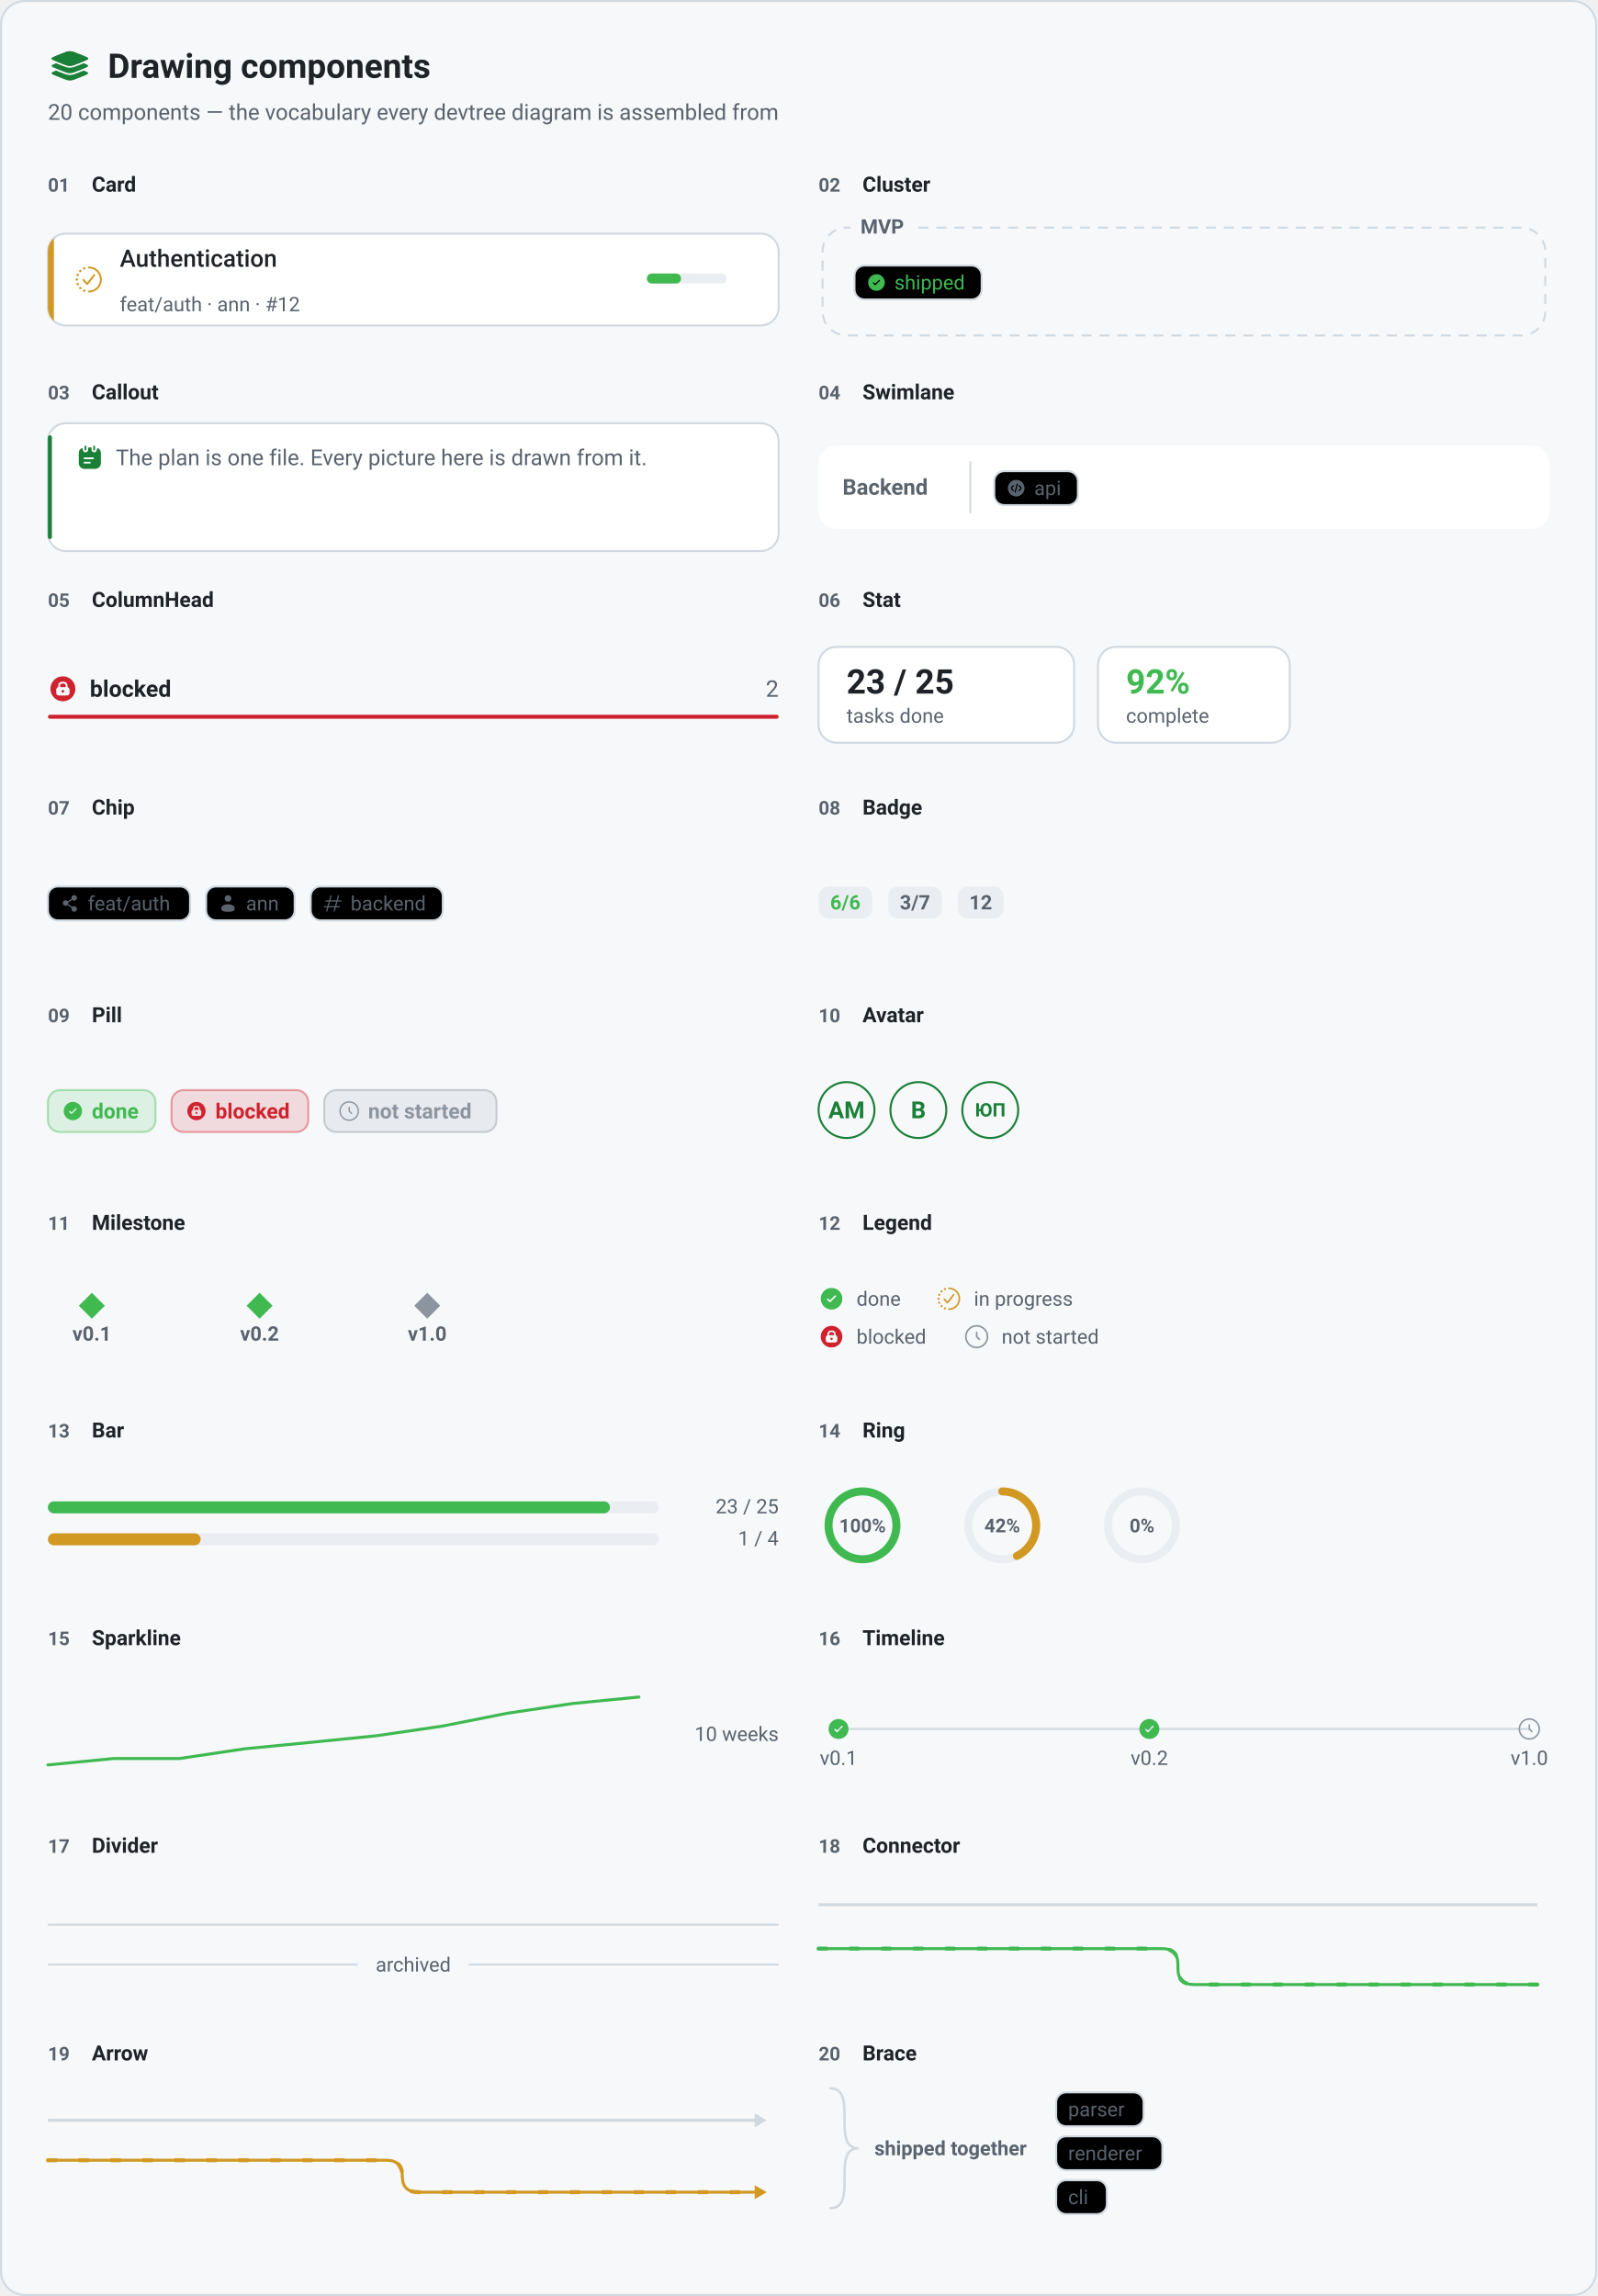
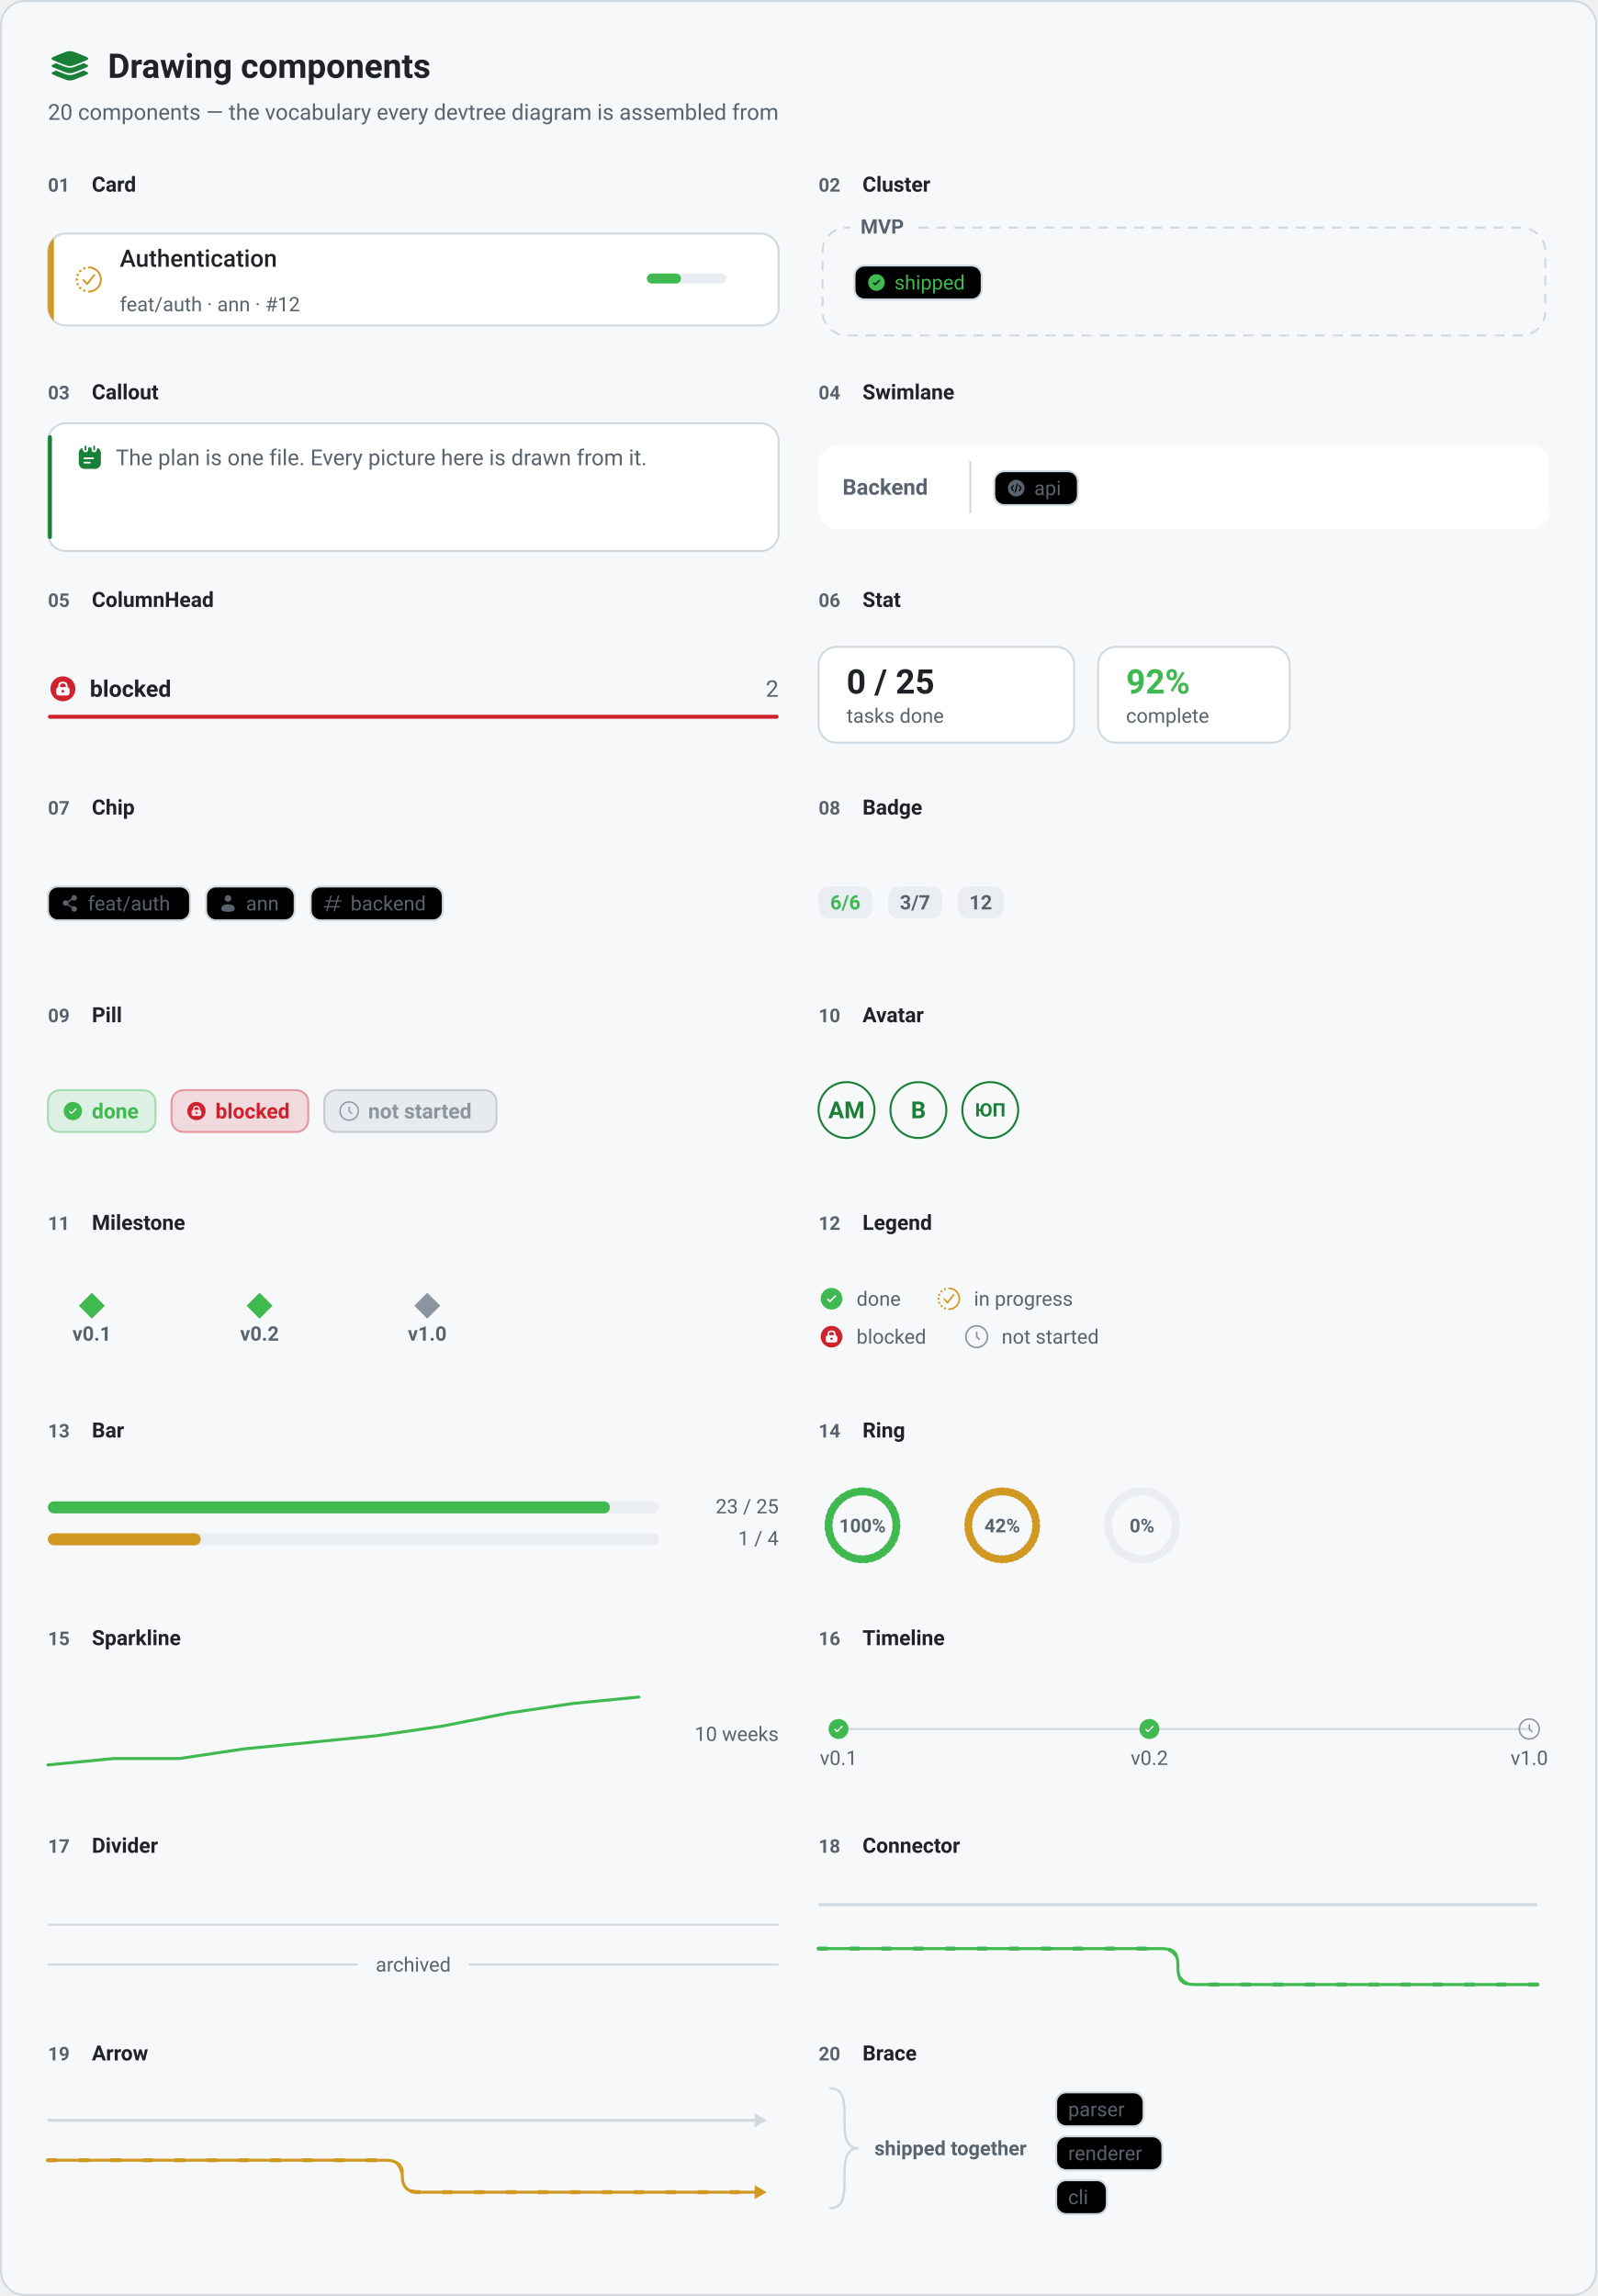
<svg xmlns="http://www.w3.org/2000/svg" width="800" height="1150" viewBox="0 0 800 1150" font-family="system-ui,-apple-system,'Segoe UI',Roboto,'Helvetica Neue',Arial,sans-serif" role="img" aria-label="devtree drawing components">
  <style>
@keyframes dt-flow { to { stroke-dashoffset: -16 } }
@keyframes dt-grow { from { transform: scaleX(0) } to { transform: scaleX(1) } }
@keyframes dt-spin { to { transform: rotate(360deg) } }
@keyframes dt-rise { from { opacity: 0; transform: translateY(7px) } to { opacity: 1; transform: none } }
@keyframes dt-pulse { 0%, 100% { opacity: 1 } 50% { opacity: .45 } }
@keyframes dt-marquee { from { transform: translateX(-50%) } to { transform: none } }
+ @keyframes dt-draw { from { stroke-dashoffset: var(--dt-draw, 1) } to { stroke-dashoffset: 0 } }
+ @keyframes dt-roll { to { transform: translateY(var(--dt-roll-y, 0)) } }
.dt-flow { animation: dt-flow 1.1s linear infinite }
.dt-grow { animation: dt-grow .9s cubic-bezier(.2,.8,.2,1) both; transform-box: fill-box; transform-origin: left center }
.dt-spin { animation: dt-spin 8s linear infinite; transform-box: fill-box; transform-origin: center }
.dt-rise { animation: dt-rise .55s cubic-bezier(.2,.8,.2,1) backwards }
.dt-pulse { animation: dt-pulse 2.4s ease-in-out infinite }
.dt-marquee { animation: dt-marquee 26s linear infinite; transform-box: fill-box }
+ .dt-draw { stroke-dasharray: var(--dt-draw, 1) 2; animation: dt-draw 1.2s cubic-bezier(.2,.8,.2,1) both }
+ .dt-roll { animation: dt-roll var(--dt-roll-t, 1.9s) steps(var(--dt-roll-n, 1)) forwards }
@media (prefers-reduced-motion: reduce), print {
  .dt-flow, .dt-grow, .dt-spin, .dt-rise, .dt-pulse, .dt-marquee { animation: none }
+   .dt-draw { animation: none; stroke-dasharray: var(--dt-draw, 1) 2; stroke-dashoffset: 0 }
+   .dt-roll { animation: none; transform: translateY(var(--dt-roll-y, 0)) }
}
</style>
  <rect x="0.5" y="0.5" width="799.0" height="1149.0" rx="12.0" fill="#f6f8fa" stroke="#d1d9e0" />
  <g transform="translate(24.0,22.0) scale(0.9167)" style="color:#1a7f37">
    <path d="M4.979 9.685C2.993 8.891 2 8.494 2 8C2 7.506 2.993 7.109 4.979 6.315L7.787 5.192C9.773 4.397 10.766 4 12 4C13.234 4 14.227 4.397 16.213 5.192L19.021 6.315C21.007 7.109 22 7.506 22 8C22 8.494 21.007 8.891 19.021 9.685L16.213 10.809C14.227 11.603 13.234 12 12 12C10.766 12 9.773 11.603 7.787 10.809L4.979 9.685Z" fill="currentColor" />
    <path fill-rule="evenodd" clip-rule="evenodd" d="M2 8C2 8.494 2.993 8.891 4.979 9.685L7.787 10.809C9.773 11.603 10.766 12 12 12C13.234 12 14.227 11.603 16.213 10.809L19.021 9.685C21.007 8.891 22 8.494 22 8C22 7.506 21.007 7.109 19.021 6.315L16.213 5.192C14.227 4.397 13.234 4 12 4C10.766 4 9.773 4.397 7.787 5.192L4.979 6.315C2.993 7.109 2 7.506 2 8Z" fill="currentColor" />
    <path d="M19.021 13.685L16.213 14.809C14.227 15.603 13.234 16 12 16C10.766 16 9.773 15.603 7.787 14.809L4.979 13.685C2.993 12.891 2 12.493 2 12C2 11.555 2.807 11.188 4.42 10.539L7.561 11.795C9.41 12.535 10.572 13 12 13C13.428 13 14.59 12.535 16.439 11.795L19.58 10.539C21.193 11.188 22 11.555 22 12C22 12.493 21.007 12.891 19.021 13.685Z" fill="currentColor" />
    <path d="M19.021 17.685L16.213 18.808C14.227 19.603 13.234 20 12 20C10.766 20 9.773 19.603 7.787 18.808L4.979 17.685C2.993 16.89 2 16.493 2 16C2 15.555 2.807 15.188 4.42 14.539L7.561 15.795C9.41 16.535 10.572 17 12 17C13.428 17 14.59 16.535 16.439 15.795L19.58 14.539C21.193 15.188 22 15.555 22 16C22 16.493 21.007 16.89 19.021 17.685Z" fill="currentColor" />
  </g>
  <text x="54.0" y="39.0" font-size="17.0" fill="#1f2328" font-weight="600">Drawing components</text>
  <text x="24.0" y="60.0" font-size="11.0" fill="#59636e">20 components — the vocabulary every devtree diagram is assembled from</text>
  <text x="24.0" y="96.0" font-size="9.5" fill="#59636e" font-weight="600">01</text>
  <text x="46.0" y="96.0" font-size="10.5" fill="#1f2328" font-weight="600">Card</text>
  <rect x="24.0" y="117.0" width="366.0" height="46.0" rx="9.0" fill="#ffffff" stroke="#d1d9e0" />
  <defs>
    <clipPath id="dt-clip-24-117">
      <rect x="0" y="0" width="366.0" height="46.0" rx="9.0" />
    </clipPath>
  </defs>
  <g transform="translate(24.0,117.0)" clip-path="url(#dt-clip-24-117)">
    <rect x="0.0" y="0.0" width="3.0" height="46.0" rx="0.0" fill="#d29922" />
  </g>
  <rect x="324.0" y="137.0" width="40.0" height="5.0" rx="2.5" fill="#eaeef2" />
  <rect x="324.0" y="137.0" width="17.1" height="5.0" rx="2.5" fill="#3fb950" class="dt-grow" />
  <g transform="translate(37.0,132.5) scale(0.625)" style="color:#d29922">
    <g class="dt-spin">
      <path d="M 12 2.333 c 5.339 0 9.667 4.328 9.667 9.667 s -4.328 9.667 -9.667 9.667" fill="none" stroke="currentColor" stroke-linecap="round" stroke-linejoin="round" stroke-width="1.5" />
      <circle cx="5.164" cy="18.836" r="1" fill="currentColor" />
      <circle cx="2.333" cy="12" r="1" fill="currentColor" />
      <circle cx="5.164" cy="5.164" r="1" fill="currentColor" />
      <circle cx="8.301" cy="20.931" r="1" fill="currentColor" />
      <circle cx="3.069" cy="15.699" r="1" fill="currentColor" />
      <circle cx="3.069" cy="8.301" r="1" fill="currentColor" />
      <circle cx="8.301" cy="3.069" r="1" fill="currentColor" />
    </g>
    <polyline points="7.667 12.333 10.667 15.667 16.333 8.333" fill="none" stroke="currentColor" stroke-linecap="round" stroke-linejoin="round" stroke-width="1.5" />
  </g>
  <text x="60.0" y="133.6" font-size="12.0" fill="#1f2328" font-weight="500">Authentication</text>
  <text x="60.0" y="155.9" font-size="10.0" fill="#59636e">feat/auth · ann · #12</text>
  <text x="410.0" y="96.0" font-size="9.5" fill="#59636e" font-weight="600">02</text>
  <text x="432.0" y="96.0" font-size="10.5" fill="#1f2328" font-weight="600">Cluster</text>
  <rect x="412.0" y="114.0" width="362.0" height="54.0" rx="12.0" fill="none" stroke="#d1d9e0" stroke-width="1" stroke-dasharray="5 4" />
  <rect x="426.0" y="107.0" width="30.4" height="14.0" rx="3.0" fill="#f6f8fa" />
  <text x="431.0" y="117.0" font-size="10.0" fill="#59636e" font-weight="600">MVP</text>
  <rect x="428.0" y="133.0" width="63.7" height="17.0" rx="5.0" fill="" stroke="#d1d9e0" />
  <g transform="translate(434.0,136.5) scale(0.4167)" style="color:#3fb950">
    <path fill-rule="evenodd" clip-rule="evenodd" d="M22 12C22 17.523 17.523 22 12 22C6.477 22 2 17.523 2 12C2 6.477 6.477 2 12 2C17.523 2 22 6.477 22 12ZM16.03 8.97C16.323 9.263 16.323 9.737 16.03 10.03L11.03 15.03C10.737 15.323 10.263 15.323 9.97 15.03L7.97 13.03C7.677 12.737 7.677 12.263 7.97 11.97C8.263 11.677 8.737 11.677 9.03 11.97L10.5 13.439L12.735 11.204L14.97 8.97C15.263 8.677 15.737 8.677 16.03 8.97Z" fill="currentColor" />
  </g>
  <text x="448.0" y="145.0" font-size="10.0" fill="#3fb950">shipped</text>
  <text x="24.0" y="200.0" font-size="9.5" fill="#59636e" font-weight="600">03</text>
  <text x="46.0" y="200.0" font-size="10.5" fill="#1f2328" font-weight="600">Callout</text>
  <rect x="24.0" y="212.0" width="366.0" height="64.0" rx="9.0" fill="#ffffff" stroke="#d1d9e0" />
  <rect x="24.0" y="218.0" width="2.0" height="52.0" rx="1.0" fill="#1a7f37" />
  <g transform="translate(38.0,222.0) scale(0.5833)" style="color:#1a7f37">
    <path d="M8.289 6.29C7.869 6.29 7.539 5.95 7.539 5.54V2.75C7.539 2.34 7.869 2 8.289 2C8.709 2 9.039 2.34 9.039 2.75V5.53C9.039 5.95 8.709 6.29 8.289 6.29Z" fill="currentColor" />
    <path d="M15.711 6.29C15.291 6.29 14.961 5.95 14.961 5.54V2.75C14.961 2.33 15.301 2 15.711 2C16.131 2 16.461 2.34 16.461 2.75V5.53C16.461 5.95 16.131 6.29 15.711 6.29Z" fill="currentColor" />
    <path d="M19.57 4.5C18.91 4.01 17.96 4.48 17.96 5.31V5.41C17.96 6.58 17.12 7.66 15.95 7.78C14.6 7.92 13.46 6.86 13.46 5.54V4.5C13.46 3.95 13.01 3.5 12.46 3.5H11.54C10.99 3.5 10.54 3.95 10.54 4.5V5.54C10.54 6.33 10.13 7.03 9.51 7.42C9.42 7.48 9.32 7.53 9.22 7.58C9.13 7.63 9.03 7.67 8.92 7.7C8.8 7.74 8.67 7.77 8.53 7.78C8.37 7.8 8.21 7.8 8.05 7.78C7.91 7.77 7.78 7.74 7.66 7.7C7.56 7.67 7.46 7.63 7.36 7.58C7.26 7.53 7.16 7.48 7.07 7.42C6.44 6.98 6.04 6.22 6.04 5.41V5.31C6.04 4.54 5.22 4.08 4.57 4.41C4.56 4.42 4.55 4.42 4.54 4.43C4.5 4.45 4.47 4.47 4.43 4.5C4.4 4.53 4.36 4.55 4.33 4.58C4.05 4.8 3.8 5.05 3.59 5.32C3.48 5.44 3.39 5.57 3.31 5.7C3.3 5.71 3.29 5.72 3.28 5.74C3.19 5.87 3.11 6.02 3.04 6.16C3.02 6.18 3.01 6.19 3.01 6.21C2.95 6.33 2.89 6.45 2.85 6.58C2.82 6.63 2.81 6.67 2.79 6.72C2.73 6.87 2.69 7.02 2.65 7.17C2.61 7.31 2.58 7.46 2.56 7.61C2.54 7.72 2.53 7.83 2.52 7.95C2.51 8.09 2.5 8.23 2.5 8.37V17.13C2.5 19.82 4.68 22 7.37 22H16.63C19.32 22 21.5 19.82 21.5 17.13V8.37C21.5 6.78 20.74 5.39 19.57 4.5ZM12 17.42H7.36C6.95 17.42 6.61 17.08 6.61 16.67C6.61 16.25 6.95 15.91 7.36 15.91H12C12.42 15.91 12.75 16.25 12.75 16.67C12.75 17.08 12.42 17.42 12 17.42ZM14.78 13.71H7.36C6.95 13.71 6.61 13.37 6.61 12.96C6.61 12.54 6.95 12.2 7.36 12.2H14.78C15.2 12.2 15.54 12.54 15.54 12.96C15.54 13.37 15.2 13.71 14.78 13.71Z" fill="currentColor" />
  </g>
  <text x="58.0" y="233.0" font-size="11.0" fill="#59636e">The plan is one file. Every picture here is drawn from it.</text>
  <text x="410.0" y="200.0" font-size="9.5" fill="#59636e" font-weight="600">04</text>
  <text x="432.0" y="200.0" font-size="10.5" fill="#1f2328" font-weight="600">Swimlane</text>
  <rect x="410.0" y="223.0" width="366.0" height="42.0" rx="9.0" fill="#ffffff" />
  <path d="M486.0 231.0V257.0" stroke="#d1d9e0" stroke-width="1" />
  <text x="422.0" y="247.8" font-size="11.0" fill="#59636e" font-weight="600">Backend</text>
  <rect x="498.0" y="236.0" width="41.9" height="17.0" rx="5.0" fill="" stroke="#d1d9e0" />
  <g transform="translate(504.0,239.5) scale(0.4167)" style="color:#59636e">
    <path fill-rule="evenodd" clip-rule="evenodd" d="M22 12C22 17.523 17.523 22 12 22C6.477 22 2 17.523 2 12C2 6.477 6.477 2 12 2C17.523 2 22 6.477 22 12ZM13.488 6.446C13.888 6.553 14.126 6.964 14.018 7.364L11.43 17.024C11.323 17.424 10.912 17.661 10.512 17.554C10.111 17.447 9.874 17.036 9.981 16.636L12.569 6.976C12.677 6.576 13.088 6.339 13.488 6.446ZM14.97 8.47C15.263 8.177 15.737 8.177 16.03 8.47L16.239 8.678C16.874 9.313 17.404 9.843 17.768 10.32C18.152 10.824 18.422 11.356 18.422 12C18.422 12.644 18.152 13.176 17.768 13.68C17.404 14.157 16.874 14.687 16.239 15.322L16.03 15.53C15.737 15.823 15.263 15.823 14.97 15.53C14.677 15.237 14.677 14.763 14.97 14.47L15.141 14.298C15.823 13.616 16.28 13.157 16.575 12.77C16.858 12.4 16.922 12.184 16.922 12C16.922 11.816 16.858 11.6 16.575 11.23C16.28 10.843 15.823 10.384 15.141 9.702L14.97 9.53C14.677 9.237 14.677 8.763 14.97 8.47ZM7.97 8.47C8.263 8.177 8.738 8.177 9.031 8.47C9.323 8.763 9.323 9.237 9.031 9.53L8.859 9.702C8.177 10.384 7.721 10.843 7.425 11.23C7.142 11.6 7.079 11.816 7.079 12C7.079 12.184 7.142 12.4 7.425 12.77C7.721 13.157 8.177 13.616 8.859 14.298L9.031 14.47C9.323 14.763 9.323 15.237 9.031 15.53C8.738 15.823 8.263 15.823 7.97 15.53L7.762 15.322C7.126 14.687 6.596 14.157 6.232 13.68C5.848 13.176 5.579 12.644 5.579 12C5.579 11.356 5.848 10.824 6.232 10.32C6.596 9.843 7.126 9.313 7.762 8.678L7.97 8.47Z" fill="currentColor" />
  </g>
  <text x="518.0" y="248.0" font-size="10.0" fill="#59636e">api</text>
  <text x="24.0" y="304.0" font-size="9.5" fill="#59636e" font-weight="600">05</text>
  <text x="46.0" y="304.0" font-size="10.5" fill="#1f2328" font-weight="600">ColumnHead</text>
  <g transform="translate(24.0,337.5) scale(0.625)" style="color:#cf222e">
    <g class="dt-pulse">
      <path d="M12 7.75C10.11 7.75 9.75 8.54 9.75 10V10.62H14.25V10C14.25 8.54 13.89 7.75 12 7.75Z" fill="currentColor" />
      <path d="M11.998 15.098C12.606 15.098 13.098 14.606 13.098 13.998C13.098 13.391 12.606 12.898 11.998 12.898C11.391 12.898 10.898 13.391 10.898 13.998C10.898 14.606 11.391 15.098 11.998 15.098Z" fill="currentColor" />
      <path d="M12 2C6.48 2 2 6.48 2 12C2 17.52 6.48 22 12 22C17.52 22 22 17.52 22 12C22 6.48 17.52 2 12 2ZM17.38 14.5C17.38 16.7 16.7 17.38 14.5 17.38H9.5C7.3 17.38 6.62 16.7 6.62 14.5V13.5C6.62 11.79 7.03 11 8.25 10.73V10C8.25 9.07 8.25 6.25 12 6.25C15.75 6.25 15.75 9.07 15.75 10V10.73C16.97 11 17.38 11.79 17.38 13.5V14.5Z" fill="currentColor" />
    </g>
  </g>
  <text x="45.0" y="349.0" font-size="11.5" fill="#1f2328" font-weight="600">blocked</text>
  <text x="390.0" y="349.0" font-size="11.5" fill="#59636e" text-anchor="end">2</text>
  <rect x="24.0" y="358.0" width="366.0" height="2.0" rx="1.0" fill="#cf222e" />
  <text x="410.0" y="304.0" font-size="9.5" fill="#59636e" font-weight="600">06</text>
  <text x="432.0" y="304.0" font-size="10.5" fill="#1f2328" font-weight="600">Stat</text>
  <rect x="410.0" y="324.0" width="128.0" height="48.0" rx="9.0" fill="#ffffff" stroke="#d1d9e0" />
-   <text x="424.0" y="347.4" font-size="17.0" fill="#1f2328" font-weight="600">23 / 25</text>
+   <defs>
+     <clipPath id="dt-roll-410-324">
+       <rect x="424.0" y="330.9" width="100.0" height="21.2" />
+     </clipPath>
+   </defs>
+   <g clip-path="url(#dt-roll-410-324)">
+     <g class="dt-roll" style="--dt-roll-y:-63.8px;--dt-roll-n:3">
+       <text x="424.0" y="347.4" font-size="17.0" fill="#1f2328" font-weight="600">0 / 25</text>
+       <text x="424.0" y="368.7" font-size="17.0" fill="#1f2328" font-weight="600">9 / 25</text>
+       <text x="424.0" y="389.9" font-size="17.0" fill="#1f2328" font-weight="600">17 / 25</text>
+       <text x="424.0" y="411.2" font-size="17.0" fill="#1f2328" font-weight="600">23 / 25</text>
+     </g>
+   </g>
  <text x="424.0" y="362.0" font-size="10.0" fill="#59636e">tasks done</text>
  <rect x="550.0" y="324.0" width="96.0" height="48.0" rx="9.0" fill="#ffffff" stroke="#d1d9e0" />
  <text x="564.0" y="347.4" font-size="17.0" fill="#3fb950" font-weight="600">92%</text>
  <text x="564.0" y="362.0" font-size="10.0" fill="#59636e">complete</text>
  <text x="24.0" y="408.0" font-size="9.5" fill="#59636e" font-weight="600">07</text>
  <text x="46.0" y="408.0" font-size="10.5" fill="#1f2328" font-weight="600">Chip</text>
-   <rect x="24.0" y="444.0" width="71.2" height="17.0" rx="5.0" fill="" stroke="#d1d9e0" />
-   <g transform="translate(30.0,447.5) scale(0.4167)" style="color:#59636e">
-     <path fill-rule="evenodd" clip-rule="evenodd" d="M13.803 5.333C13.803 3.492 15.302 2 17.151 2C19.001 2 20.5 3.492 20.5 5.333C20.5 7.174 19.001 8.667 17.151 8.667C16.218 8.667 15.374 8.286 14.767 7.673L10.132 10.829C10.175 11.043 10.197 11.262 10.197 11.487C10.197 11.932 10.109 12.358 9.95 12.746L15.032 16.086C15.609 15.616 16.347 15.333 17.151 15.333C19.001 15.333 20.5 16.826 20.5 18.667C20.5 20.508 19.001 22 17.151 22C15.302 22 13.803 20.508 13.803 18.667C13.803 18.184 13.906 17.726 14.092 17.311L9.05 13.999C8.462 14.51 7.692 14.82 6.848 14.82C4.999 14.82 3.5 13.328 3.5 11.487C3.5 9.646 4.999 8.154 6.848 8.154C7.912 8.154 8.859 8.647 9.471 9.415L13.964 6.356C13.859 6.034 13.803 5.69 13.803 5.333Z" fill="currentColor" />
-   </g>
-   <text x="44.0" y="456.0" font-size="10.0" fill="#59636e">feat/auth</text>
-   <rect x="103.2" y="444.0" width="44.4" height="17.0" rx="5.0" fill="" stroke="#d1d9e0" />
-   <g transform="translate(109.2,447.5) scale(0.4167)" style="color:#59636e">
-     <circle cx="12" cy="6" r="4" fill="currentColor" />
-     <path d="M20 17.5C20 19.985 20 22 12 22C4 22 4 19.985 4 17.5C4 15.015 7.582 13 12 13C16.418 13 20 15.015 20 17.5Z" fill="currentColor" />
-   </g>
-   <text x="123.2" y="456.0" font-size="10.0" fill="#59636e">ann</text>
-   <rect x="155.6" y="444.0" width="66.2" height="17.0" rx="5.0" fill="" stroke="#d1d9e0" />
-   <g transform="translate(161.6,447.5) scale(0.4167)" style="color:#59636e">
-     <path fill-rule="evenodd" clip-rule="evenodd" d="M10.723 3.201C10.834 2.802 10.6 2.388 10.201 2.277C9.802 2.166 9.388 2.4 9.277 2.799L7.763 8.25H4C3.586 8.25 3.25 8.586 3.25 9C3.25 9.414 3.586 9.75 4 9.75H7.347L5.819 15.25H2C1.586 15.25 1.25 15.586 1.25 16C1.25 16.414 1.586 16.75 2 16.75H5.402L4.277 20.799C4.167 21.198 4.4 21.612 4.799 21.723C5.198 21.833 5.612 21.6 5.723 21.201L6.959 16.75H14.402L13.277 20.799C13.166 21.198 13.4 21.612 13.799 21.723C14.198 21.833 14.612 21.6 14.723 21.201L15.959 16.75H20C20.414 16.75 20.75 16.414 20.75 16C20.75 15.586 20.414 15.25 20 15.25H16.376L17.903 9.75H22C22.414 9.75 22.75 9.414 22.75 9C22.75 8.586 22.414 8.25 22 8.25H18.32L19.723 3.201C19.834 2.802 19.6 2.388 19.201 2.277C18.802 2.166 18.388 2.4 18.277 2.799L16.763 8.25H9.32L10.723 3.201ZM14.819 15.25L16.347 9.75H8.903L7.376 15.25H14.819Z" fill="currentColor" />
-   </g>
-   <text x="175.6" y="456.0" font-size="10.0" fill="#59636e">backend</text>
+   <g class="dt-rise" style="animation-delay:0.07s">
+     <rect x="24.0" y="444.0" width="71.2" height="17.0" rx="5.0" fill="" stroke="#d1d9e0" />
+     <g transform="translate(30.0,447.5) scale(0.4167)" style="color:#59636e">
+       <path fill-rule="evenodd" clip-rule="evenodd" d="M13.803 5.333C13.803 3.492 15.302 2 17.151 2C19.001 2 20.5 3.492 20.5 5.333C20.5 7.174 19.001 8.667 17.151 8.667C16.218 8.667 15.374 8.286 14.767 7.673L10.132 10.829C10.175 11.043 10.197 11.262 10.197 11.487C10.197 11.932 10.109 12.358 9.95 12.746L15.032 16.086C15.609 15.616 16.347 15.333 17.151 15.333C19.001 15.333 20.5 16.826 20.5 18.667C20.5 20.508 19.001 22 17.151 22C15.302 22 13.803 20.508 13.803 18.667C13.803 18.184 13.906 17.726 14.092 17.311L9.05 13.999C8.462 14.51 7.692 14.82 6.848 14.82C4.999 14.82 3.5 13.328 3.5 11.487C3.5 9.646 4.999 8.154 6.848 8.154C7.912 8.154 8.859 8.647 9.471 9.415L13.964 6.356C13.859 6.034 13.803 5.69 13.803 5.333Z" fill="currentColor" />
+     </g>
+     <text x="44.0" y="456.0" font-size="10.0" fill="#59636e">feat/auth</text>
+     <rect x="103.2" y="444.0" width="44.4" height="17.0" rx="5.0" fill="" stroke="#d1d9e0" />
+     <g transform="translate(109.2,447.5) scale(0.4167)" style="color:#59636e">
+       <circle cx="12" cy="6" r="4" fill="currentColor" />
+       <path d="M20 17.5C20 19.985 20 22 12 22C4 22 4 19.985 4 17.5C4 15.015 7.582 13 12 13C16.418 13 20 15.015 20 17.5Z" fill="currentColor" />
+     </g>
+     <text x="123.2" y="456.0" font-size="10.0" fill="#59636e">ann</text>
+     <rect x="155.6" y="444.0" width="66.2" height="17.0" rx="5.0" fill="" stroke="#d1d9e0" />
+     <g transform="translate(161.6,447.5) scale(0.4167)" style="color:#59636e">
+       <path fill-rule="evenodd" clip-rule="evenodd" d="M10.723 3.201C10.834 2.802 10.6 2.388 10.201 2.277C9.802 2.166 9.388 2.4 9.277 2.799L7.763 8.25H4C3.586 8.25 3.25 8.586 3.25 9C3.25 9.414 3.586 9.75 4 9.75H7.347L5.819 15.25H2C1.586 15.25 1.25 15.586 1.25 16C1.25 16.414 1.586 16.75 2 16.75H5.402L4.277 20.799C4.167 21.198 4.4 21.612 4.799 21.723C5.198 21.833 5.612 21.6 5.723 21.201L6.959 16.75H14.402L13.277 20.799C13.166 21.198 13.4 21.612 13.799 21.723C14.198 21.833 14.612 21.6 14.723 21.201L15.959 16.75H20C20.414 16.75 20.75 16.414 20.75 16C20.75 15.586 20.414 15.25 20 15.25H16.376L17.903 9.75H22C22.414 9.75 22.75 9.414 22.75 9C22.75 8.586 22.414 8.25 22 8.25H18.32L19.723 3.201C19.834 2.802 19.6 2.388 19.201 2.277C18.802 2.166 18.388 2.4 18.277 2.799L16.763 8.25H9.32L10.723 3.201ZM14.819 15.25L16.347 9.75H8.903L7.376 15.25H14.819Z" fill="currentColor" />
+     </g>
+     <text x="175.6" y="456.0" font-size="10.0" fill="#59636e">backend</text>
+   </g>
  <text x="410.0" y="408.0" font-size="9.5" fill="#59636e" font-weight="600">08</text>
  <text x="432.0" y="408.0" font-size="10.5" fill="#1f2328" font-weight="600">Badge</text>
  <rect x="410.0" y="444.0" width="26.9" height="16.0" rx="5.0" fill="#eaeef2" />
  <text x="423.4" y="455.5" font-size="10.0" fill="#3fb950" font-weight="600" text-anchor="middle">6/6</text>
  <rect x="444.9" y="444.0" width="26.9" height="16.0" rx="5.0" fill="#eaeef2" />
  <text x="458.3" y="455.5" font-size="10.0" fill="#59636e" font-weight="600" text-anchor="middle">3/7</text>
  <rect x="479.8" y="444.0" width="22.9" height="16.0" rx="5.0" fill="#eaeef2" />
  <text x="491.2" y="455.5" font-size="10.0" fill="#59636e" font-weight="600" text-anchor="middle">12</text>
  <text x="24.0" y="512.0" font-size="9.5" fill="#59636e" font-weight="600">09</text>
  <text x="46.0" y="512.0" font-size="10.5" fill="#1f2328" font-weight="600">Pill</text>
  <rect x="24.0" y="546.0" width="53.9" height="21.0" rx="6.0" fill="#3fb950" fill-opacity="0.14" stroke="#3fb950" stroke-opacity="0.40" />
  <g transform="translate(31.0,551.0) scale(0.4583)" style="color:#3fb950">
    <path fill-rule="evenodd" clip-rule="evenodd" d="M22 12C22 17.523 17.523 22 12 22C6.477 22 2 17.523 2 12C2 6.477 6.477 2 12 2C17.523 2 22 6.477 22 12ZM16.03 8.97C16.323 9.263 16.323 9.737 16.03 10.03L11.03 15.03C10.737 15.323 10.263 15.323 9.97 15.03L7.97 13.03C7.677 12.737 7.677 12.263 7.97 11.97C8.263 11.677 8.737 11.677 9.03 11.97L10.5 13.439L12.735 11.204L14.97 8.97C15.263 8.677 15.737 8.677 16.03 8.97Z" fill="currentColor" />
  </g>
  <text x="46.0" y="560.2" font-size="10.5" fill="#3fb950" font-weight="600">done</text>
  <rect x="85.9" y="546.0" width="68.5" height="21.0" rx="6.0" fill="#cf222e" fill-opacity="0.14" stroke="#cf222e" stroke-opacity="0.40" />
  <g transform="translate(92.9,551.0) scale(0.4583)" style="color:#cf222e">
    <g class="dt-pulse">
      <path d="M12 7.75C10.11 7.75 9.75 8.54 9.75 10V10.62H14.25V10C14.25 8.54 13.89 7.75 12 7.75Z" fill="currentColor" />
      <path d="M11.998 15.098C12.606 15.098 13.098 14.606 13.098 13.998C13.098 13.391 12.606 12.898 11.998 12.898C11.391 12.898 10.898 13.391 10.898 13.998C10.898 14.606 11.391 15.098 11.998 15.098Z" fill="currentColor" />
      <path d="M12 2C6.48 2 2 6.48 2 12C2 17.52 6.48 22 12 22C17.52 22 22 17.52 22 12C22 6.48 17.52 2 12 2ZM17.38 14.5C17.38 16.7 16.7 17.38 14.5 17.38H9.5C7.3 17.38 6.62 16.7 6.62 14.5V13.5C6.62 11.79 7.03 11 8.25 10.73V10C8.25 9.07 8.25 6.25 12 6.25C15.75 6.25 15.75 9.07 15.75 10V10.73C16.97 11 17.38 11.79 17.38 13.5V14.5Z" fill="currentColor" />
    </g>
  </g>
  <text x="107.9" y="560.2" font-size="10.5" fill="#cf222e" font-weight="600">blocked</text>
  <rect x="162.4" y="546.0" width="86.3" height="21.0" rx="6.0" fill="#8c959f" fill-opacity="0.14" stroke="#8c959f" stroke-opacity="0.40" />
  <g transform="translate(169.4,551.0) scale(0.4583)" style="color:#8c959f">
    <path fill-rule="evenodd" clip-rule="evenodd" d="M12 2.75C6.891 2.75 2.75 6.891 2.75 12C2.75 17.109 6.891 21.25 12 21.25C17.109 21.25 21.25 17.109 21.25 12C21.25 6.891 17.109 2.75 12 2.75ZM1.25 12C1.25 6.063 6.063 1.25 12 1.25C17.937 1.25 22.75 6.063 22.75 12C22.75 17.937 17.937 22.75 12 22.75C6.063 22.75 1.25 17.937 1.25 12ZM12 7.25C12.414 7.25 12.75 7.586 12.75 8V11.689L15.03 13.97C15.323 14.263 15.323 14.737 15.03 15.03C14.737 15.323 14.263 15.323 13.97 15.03L11.47 12.53C11.329 12.39 11.25 12.199 11.25 12V8C11.25 7.586 11.586 7.25 12 7.25Z" fill="currentColor" />
  </g>
  <text x="184.4" y="560.2" font-size="10.5" fill="#8c959f" font-weight="600">not started</text>
  <text x="410.0" y="512.0" font-size="9.5" fill="#59636e" font-weight="600">10</text>
  <text x="432.0" y="512.0" font-size="10.5" fill="#1f2328" font-weight="600">Avatar</text>
  <circle cx="424.0" cy="556.0" r="14.0" fill="none" stroke="#1a7f37" stroke-width="1" />
  <text x="424.0" y="560.1" font-size="11.8" fill="#1a7f37" font-weight="600" text-anchor="middle">AM</text>
  <circle cx="460.0" cy="556.0" r="14.0" fill="none" stroke="#1a7f37" stroke-width="1" />
  <text x="460.0" y="560.1" font-size="11.8" fill="#1a7f37" font-weight="600" text-anchor="middle">B</text>
  <circle cx="496.0" cy="556.0" r="14.0" fill="none" stroke="#1a7f37" stroke-width="1" />
  <text x="496.0" y="559.2" font-size="9.3" fill="#1a7f37" font-weight="600" text-anchor="middle">ЮП</text>
  <text x="24.0" y="616.0" font-size="9.5" fill="#59636e" font-weight="600">11</text>
  <text x="46.0" y="616.0" font-size="10.5" fill="#1f2328" font-weight="600">Milestone</text>
  <path d="M46.0 647.5L52.5 654.0L46.0 660.5L39.5 654.0Z" fill="#3fb950" />
  <text x="46.0" y="671.5" font-size="10.0" fill="#59636e" font-weight="600" text-anchor="middle">v0.1</text>
  <path d="M130.0 647.5L136.5 654.0L130.0 660.5L123.5 654.0Z" fill="#3fb950" />
  <text x="130.0" y="671.5" font-size="10.0" fill="#59636e" font-weight="600" text-anchor="middle">v0.2</text>
  <path d="M214.0 647.5L220.5 654.0L214.0 660.5L207.5 654.0Z" fill="#8c959f" />
  <text x="214.0" y="671.5" font-size="10.0" fill="#59636e" font-weight="600" text-anchor="middle">v1.0</text>
  <text x="410.0" y="616.0" font-size="9.5" fill="#59636e" font-weight="600">12</text>
  <text x="432.0" y="616.0" font-size="10.5" fill="#1f2328" font-weight="600">Legend</text>
  <g transform="translate(410.0,644.0) scale(0.5417)" style="color:#3fb950">
    <path fill-rule="evenodd" clip-rule="evenodd" d="M22 12C22 17.523 17.523 22 12 22C6.477 22 2 17.523 2 12C2 6.477 6.477 2 12 2C17.523 2 22 6.477 22 12ZM16.03 8.97C16.323 9.263 16.323 9.737 16.03 10.03L11.03 15.03C10.737 15.323 10.263 15.323 9.97 15.03L7.97 13.03C7.677 12.737 7.677 12.263 7.97 11.97C8.263 11.677 8.737 11.677 9.03 11.97L10.5 13.439L12.735 11.204L14.97 8.97C15.263 8.677 15.737 8.677 16.03 8.97Z" fill="currentColor" />
  </g>
  <text x="429.0" y="654.0" font-size="10.0" fill="#59636e">done</text>
  <g transform="translate(468.8,644.0) scale(0.5417)" style="color:#d29922">
    <g class="dt-spin">
      <path d="M 12 2.333 c 5.339 0 9.667 4.328 9.667 9.667 s -4.328 9.667 -9.667 9.667" fill="none" stroke="currentColor" stroke-linecap="round" stroke-linejoin="round" stroke-width="1.5" />
      <circle cx="5.164" cy="18.836" r="1" fill="currentColor" />
      <circle cx="2.333" cy="12" r="1" fill="currentColor" />
      <circle cx="5.164" cy="5.164" r="1" fill="currentColor" />
      <circle cx="8.301" cy="20.931" r="1" fill="currentColor" />
      <circle cx="3.069" cy="15.699" r="1" fill="currentColor" />
      <circle cx="3.069" cy="8.301" r="1" fill="currentColor" />
      <circle cx="8.301" cy="3.069" r="1" fill="currentColor" />
    </g>
    <polyline points="7.667 12.333 10.667 15.667 16.333 8.333" fill="none" stroke="currentColor" stroke-linecap="round" stroke-linejoin="round" stroke-width="1.5" />
  </g>
  <text x="487.8" y="654.0" font-size="10.0" fill="#59636e">in progress</text>
  <g transform="translate(410.0,663.0) scale(0.5417)" style="color:#cf222e">
    <g class="dt-pulse">
      <path d="M12 7.75C10.11 7.75 9.75 8.54 9.75 10V10.62H14.25V10C14.25 8.54 13.89 7.75 12 7.75Z" fill="currentColor" />
      <path d="M11.998 15.098C12.606 15.098 13.098 14.606 13.098 13.998C13.098 13.391 12.606 12.898 11.998 12.898C11.391 12.898 10.898 13.391 10.898 13.998C10.898 14.606 11.391 15.098 11.998 15.098Z" fill="currentColor" />
      <path d="M12 2C6.48 2 2 6.48 2 12C2 17.52 6.48 22 12 22C17.52 22 22 17.52 22 12C22 6.48 17.52 2 12 2ZM17.38 14.5C17.38 16.7 16.7 17.38 14.5 17.38H9.5C7.3 17.38 6.62 16.7 6.62 14.5V13.5C6.62 11.79 7.03 11 8.25 10.73V10C8.25 9.07 8.25 6.25 12 6.25C15.75 6.25 15.75 9.07 15.75 10V10.73C16.97 11 17.38 11.79 17.38 13.5V14.5Z" fill="currentColor" />
    </g>
  </g>
  <text x="429.0" y="673.0" font-size="10.0" fill="#59636e">blocked</text>
  <g transform="translate(482.7,663.0) scale(0.5417)" style="color:#8c959f">
    <path fill-rule="evenodd" clip-rule="evenodd" d="M12 2.75C6.891 2.75 2.75 6.891 2.75 12C2.75 17.109 6.891 21.25 12 21.25C17.109 21.25 21.25 17.109 21.25 12C21.25 6.891 17.109 2.75 12 2.75ZM1.25 12C1.25 6.063 6.063 1.25 12 1.25C17.937 1.25 22.75 6.063 22.75 12C22.75 17.937 17.937 22.75 12 22.75C6.063 22.75 1.25 17.937 1.25 12ZM12 7.25C12.414 7.25 12.75 7.586 12.75 8V11.689L15.03 13.97C15.323 14.263 15.323 14.737 15.03 15.03C14.737 15.323 14.263 15.323 13.97 15.03L11.47 12.53C11.329 12.39 11.25 12.199 11.25 12V8C11.25 7.586 11.586 7.25 12 7.25Z" fill="currentColor" />
  </g>
  <text x="501.7" y="673.0" font-size="10.0" fill="#59636e">not started</text>
  <text x="24.0" y="720.0" font-size="9.5" fill="#59636e" font-weight="600">13</text>
  <text x="46.0" y="720.0" font-size="10.5" fill="#1f2328" font-weight="600">Bar</text>
  <rect x="24.0" y="752.0" width="306.0" height="6.0" rx="3.0" fill="#eaeef2" />
  <rect x="24.0" y="752.0" width="281.5" height="6.0" rx="3.0" fill="#3fb950" class="dt-grow" />
  <rect x="24.0" y="768.0" width="306.0" height="6.0" rx="3.0" fill="#eaeef2" />
  <rect x="24.0" y="768.0" width="76.5" height="6.0" rx="3.0" fill="#d29922" class="dt-grow" />
  <text x="390.0" y="758.0" font-size="10.0" fill="#59636e" text-anchor="end">23 / 25</text>
  <text x="390.0" y="774.0" font-size="10.0" fill="#59636e" text-anchor="end">1 / 4</text>
  <text x="410.0" y="720.0" font-size="9.5" fill="#59636e" font-weight="600">14</text>
  <text x="432.0" y="720.0" font-size="10.5" fill="#1f2328" font-weight="600">Ring</text>
  <circle cx="432.0" cy="764.0" r="17.0" fill="none" stroke="#eaeef2" stroke-width="4.0" />
-   <circle cx="432.0" cy="764.0" r="17.0" fill="none" stroke="#3fb950" stroke-width="4.0" stroke-linecap="round" stroke-dasharray="106.81 -0.00" transform="rotate(-90 432.0 764.0)" />
+   <circle cx="432.0" cy="764.0" r="17.0" fill="none" stroke="#3fb950" stroke-width="4.0" stroke-linecap="round" pathLength="1" stroke-dasharray="1 2" transform="rotate(-90 432.0 764.0)" class="dt-draw" style="--dt-draw:1" />
  <text x="432.0" y="767.5" font-size="9.5" fill="#59636e" font-weight="600" text-anchor="middle">100%</text>
  <circle cx="502.0" cy="764.0" r="17.0" fill="none" stroke="#eaeef2" stroke-width="4.0" />
-   <circle cx="502.0" cy="764.0" r="17.0" fill="none" stroke="#d29922" stroke-width="4.0" stroke-linecap="round" stroke-dasharray="45.78 61.04" transform="rotate(-90 502.0 764.0)" />
+   <circle cx="502.0" cy="764.0" r="17.0" fill="none" stroke="#d29922" stroke-width="4.0" stroke-linecap="round" pathLength="1" stroke-dasharray="0.429 2" transform="rotate(-90 502.0 764.0)" class="dt-draw" style="--dt-draw:0.429" />
  <text x="502.0" y="767.5" font-size="9.5" fill="#59636e" font-weight="600" text-anchor="middle">42%</text>
  <circle cx="572.0" cy="764.0" r="17.0" fill="none" stroke="#eaeef2" stroke-width="4.0" />
  <text x="572.0" y="767.5" font-size="9.5" fill="#59636e" font-weight="600" text-anchor="middle">0%</text>
  <text x="24.0" y="824.0" font-size="9.5" fill="#59636e" font-weight="600">15</text>
  <text x="46.0" y="824.0" font-size="10.5" fill="#1f2328" font-weight="600">Sparkline</text>
-   <path d="M24.0 884.0L56.9 880.8L89.8 880.8L122.7 875.9L155.6 872.7L188.4 869.4L221.3 864.6L254.2 858.1L287.1 853.2L320.0 850.0" fill="none" stroke="#3fb950" stroke-width="1.5" stroke-linecap="round" stroke-linejoin="round" />
+   <path d="M24.0 884.0L56.9 880.8L89.8 880.8L122.7 875.9L155.6 872.7L188.4 869.4L221.3 864.6L254.2 858.1L287.1 853.2L320.0 850.0" fill="none" stroke="#3fb950" stroke-width="1.5" stroke-linecap="round" stroke-linejoin="round" pathLength="1" class="dt-draw" />
  <text x="390.0" y="872.0" font-size="10.0" fill="#59636e" text-anchor="end">10 weeks</text>
  <text x="410.0" y="824.0" font-size="9.5" fill="#59636e" font-weight="600">16</text>
  <text x="432.0" y="824.0" font-size="10.5" fill="#1f2328" font-weight="600">Timeline</text>
  <path d="M420.0 866.0H766.0" stroke="#d1d9e0" stroke-width="1" />
  <g transform="translate(414.0,860.0) scale(0.5)" style="color:#3fb950">
    <path fill-rule="evenodd" clip-rule="evenodd" d="M22 12C22 17.523 17.523 22 12 22C6.477 22 2 17.523 2 12C2 6.477 6.477 2 12 2C17.523 2 22 6.477 22 12ZM16.03 8.97C16.323 9.263 16.323 9.737 16.03 10.03L11.03 15.03C10.737 15.323 10.263 15.323 9.97 15.03L7.97 13.03C7.677 12.737 7.677 12.263 7.97 11.97C8.263 11.677 8.737 11.677 9.03 11.97L10.5 13.439L12.735 11.204L14.97 8.97C15.263 8.677 15.737 8.677 16.03 8.97Z" fill="currentColor" />
  </g>
  <text x="420.0" y="884.0" font-size="10.0" fill="#59636e" text-anchor="middle">v0.1</text>
  <g transform="translate(569.7,860.0) scale(0.5)" style="color:#3fb950">
    <path fill-rule="evenodd" clip-rule="evenodd" d="M22 12C22 17.523 17.523 22 12 22C6.477 22 2 17.523 2 12C2 6.477 6.477 2 12 2C17.523 2 22 6.477 22 12ZM16.03 8.97C16.323 9.263 16.323 9.737 16.03 10.03L11.03 15.03C10.737 15.323 10.263 15.323 9.97 15.03L7.97 13.03C7.677 12.737 7.677 12.263 7.97 11.97C8.263 11.677 8.737 11.677 9.03 11.97L10.5 13.439L12.735 11.204L14.97 8.97C15.263 8.677 15.737 8.677 16.03 8.97Z" fill="currentColor" />
  </g>
  <text x="575.7" y="884.0" font-size="10.0" fill="#59636e" text-anchor="middle">v0.2</text>
  <g transform="translate(760.0,860.0) scale(0.5)" style="color:#8c959f">
    <path fill-rule="evenodd" clip-rule="evenodd" d="M12 2.75C6.891 2.75 2.75 6.891 2.75 12C2.75 17.109 6.891 21.25 12 21.25C17.109 21.25 21.25 17.109 21.25 12C21.25 6.891 17.109 2.75 12 2.75ZM1.25 12C1.25 6.063 6.063 1.25 12 1.25C17.937 1.25 22.75 6.063 22.75 12C22.75 17.937 17.937 22.75 12 22.75C6.063 22.75 1.25 17.937 1.25 12ZM12 7.25C12.414 7.25 12.75 7.586 12.75 8V11.689L15.03 13.97C15.323 14.263 15.323 14.737 15.03 15.03C14.737 15.323 14.263 15.323 13.97 15.03L11.47 12.53C11.329 12.39 11.25 12.199 11.25 12V8C11.25 7.586 11.586 7.25 12 7.25Z" fill="currentColor" />
  </g>
  <text x="766.0" y="884.0" font-size="10.0" fill="#59636e" text-anchor="middle">v1.0</text>
  <text x="24.0" y="928.0" font-size="9.5" fill="#59636e" font-weight="600">17</text>
  <text x="46.0" y="928.0" font-size="10.5" fill="#1f2328" font-weight="600">Divider</text>
  <path d="M24.0 964.0H390.0" stroke="#d1d9e0" stroke-width="1" />
  <path d="M24.0 984.0H179.2M234.8 984.0H390.0" stroke="#d1d9e0" stroke-width="1" />
  <text x="207.0" y="987.5" font-size="10.0" fill="#59636e" text-anchor="middle">archived</text>
  <text x="410.0" y="928.0" font-size="9.5" fill="#59636e" font-weight="600">18</text>
  <text x="432.0" y="928.0" font-size="10.5" fill="#1f2328" font-weight="600">Connector</text>
-   <path d="M410.0 954.0H770.0" fill="none" stroke="#d1d9e0" stroke-width="1.5" />
+   <path d="M410.0 954.0H770.0" fill="none" stroke="#d1d9e0" stroke-width="1.5" pathLength="1" class="dt-draw" />
  <path d="M410.0 976.0H582.0Q590.0 976.0 590.0 984.0V986.0Q590.0 994.0 598.0 994.0H770.0" fill="none" stroke="#3fb950" stroke-width="1.5" />
  <path d="M410.0 976.0H582.0Q590.0 976.0 590.0 984.0V986.0Q590.0 994.0 598.0 994.0H770.0" fill="none" stroke="#3fb950" stroke-width="2" stroke-linecap="round" stroke-dasharray="4 12" class="dt-flow" />
  <text x="24.0" y="1032.0" font-size="9.5" fill="#59636e" font-weight="600">19</text>
  <text x="46.0" y="1032.0" font-size="10.5" fill="#1f2328" font-weight="600">Arrow</text>
-   <path d="M24.0 1062.0H379.0" fill="none" stroke="#d1d9e0" stroke-width="1.5" />
+   <path d="M24.0 1062.0H379.0" fill="none" stroke="#d1d9e0" stroke-width="1.5" pathLength="1" class="dt-draw" />
  <path d="M384.0 1062.0L378.0 1058.5L378.0 1065.5Z" fill="#d1d9e0" />
  <path d="M24.0 1082.0H193.5Q201.5 1082.0 201.5 1090.0V1090.0Q201.5 1098.0 209.5 1098.0H379.0" fill="none" stroke="#d29922" stroke-width="1.5" />
  <path d="M24.0 1082.0H193.5Q201.5 1082.0 201.5 1090.0V1090.0Q201.5 1098.0 209.5 1098.0H379.0" fill="none" stroke="#d29922" stroke-width="2" stroke-linecap="round" stroke-dasharray="4 12" class="dt-flow" />
  <path d="M384.0 1098.0L378.0 1094.5L378.0 1101.5Z" fill="#d29922" />
  <text x="410.0" y="1032.0" font-size="9.5" fill="#59636e" font-weight="600">20</text>
  <text x="432.0" y="1032.0" font-size="10.5" fill="#1f2328" font-weight="600">Brace</text>
  <path d="M416.0 1046.0C430.0 1046.0 416.0 1076.0 430.0 1076.0C416.0 1076.0 430.0 1106.0 416.0 1106.0" fill="none" stroke="#d1d9e0" stroke-width="1.2" stroke-linecap="round" />
  <text x="438.0" y="1079.5" font-size="10.0" fill="#59636e" font-weight="600">shipped together</text>
  <rect x="529.0" y="1048.0" width="43.8" height="17.0" rx="5.0" fill="" stroke="#d1d9e0" />
  <text x="535.0" y="1060.0" font-size="10.0" fill="#59636e">parser</text>
  <rect x="529.0" y="1070.0" width="53.2" height="17.0" rx="5.0" fill="" stroke="#d1d9e0" />
  <text x="535.0" y="1082.0" font-size="10.0" fill="#59636e">renderer</text>
  <rect x="529.0" y="1092.0" width="25.4" height="17.0" rx="5.0" fill="" stroke="#d1d9e0" />
  <text x="535.0" y="1104.0" font-size="10.0" fill="#59636e">cli</text>
</svg>
